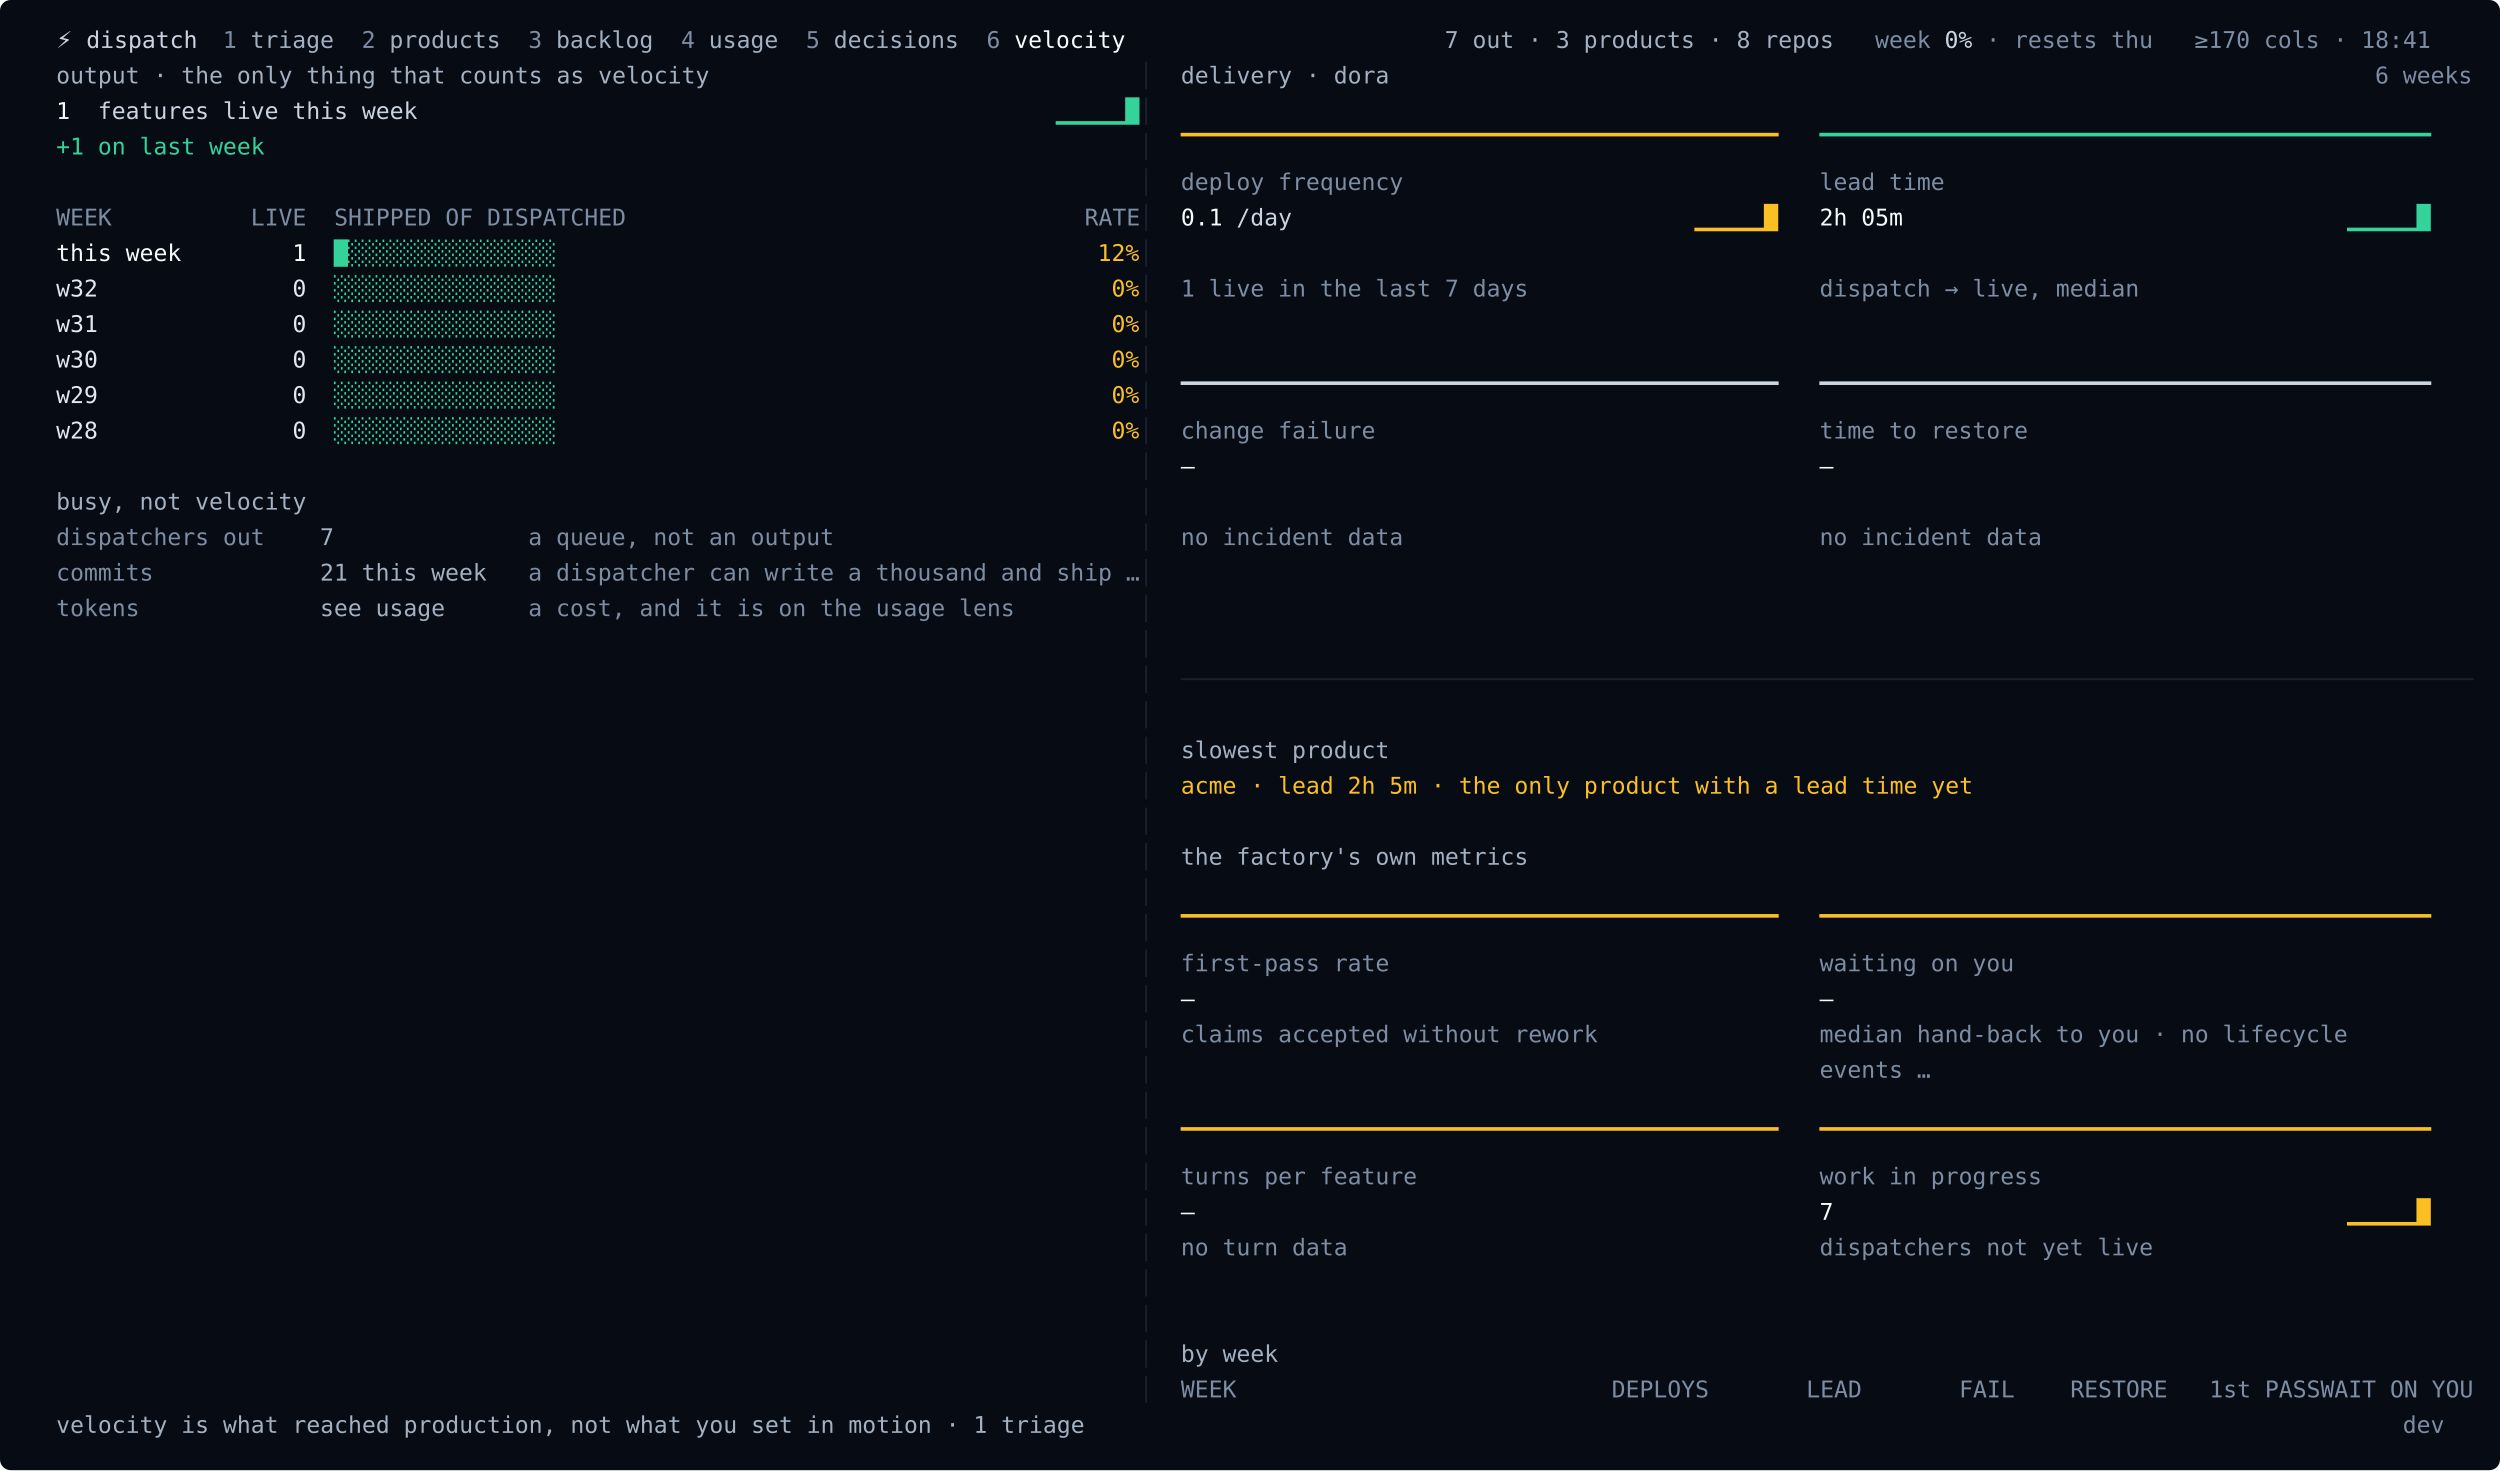
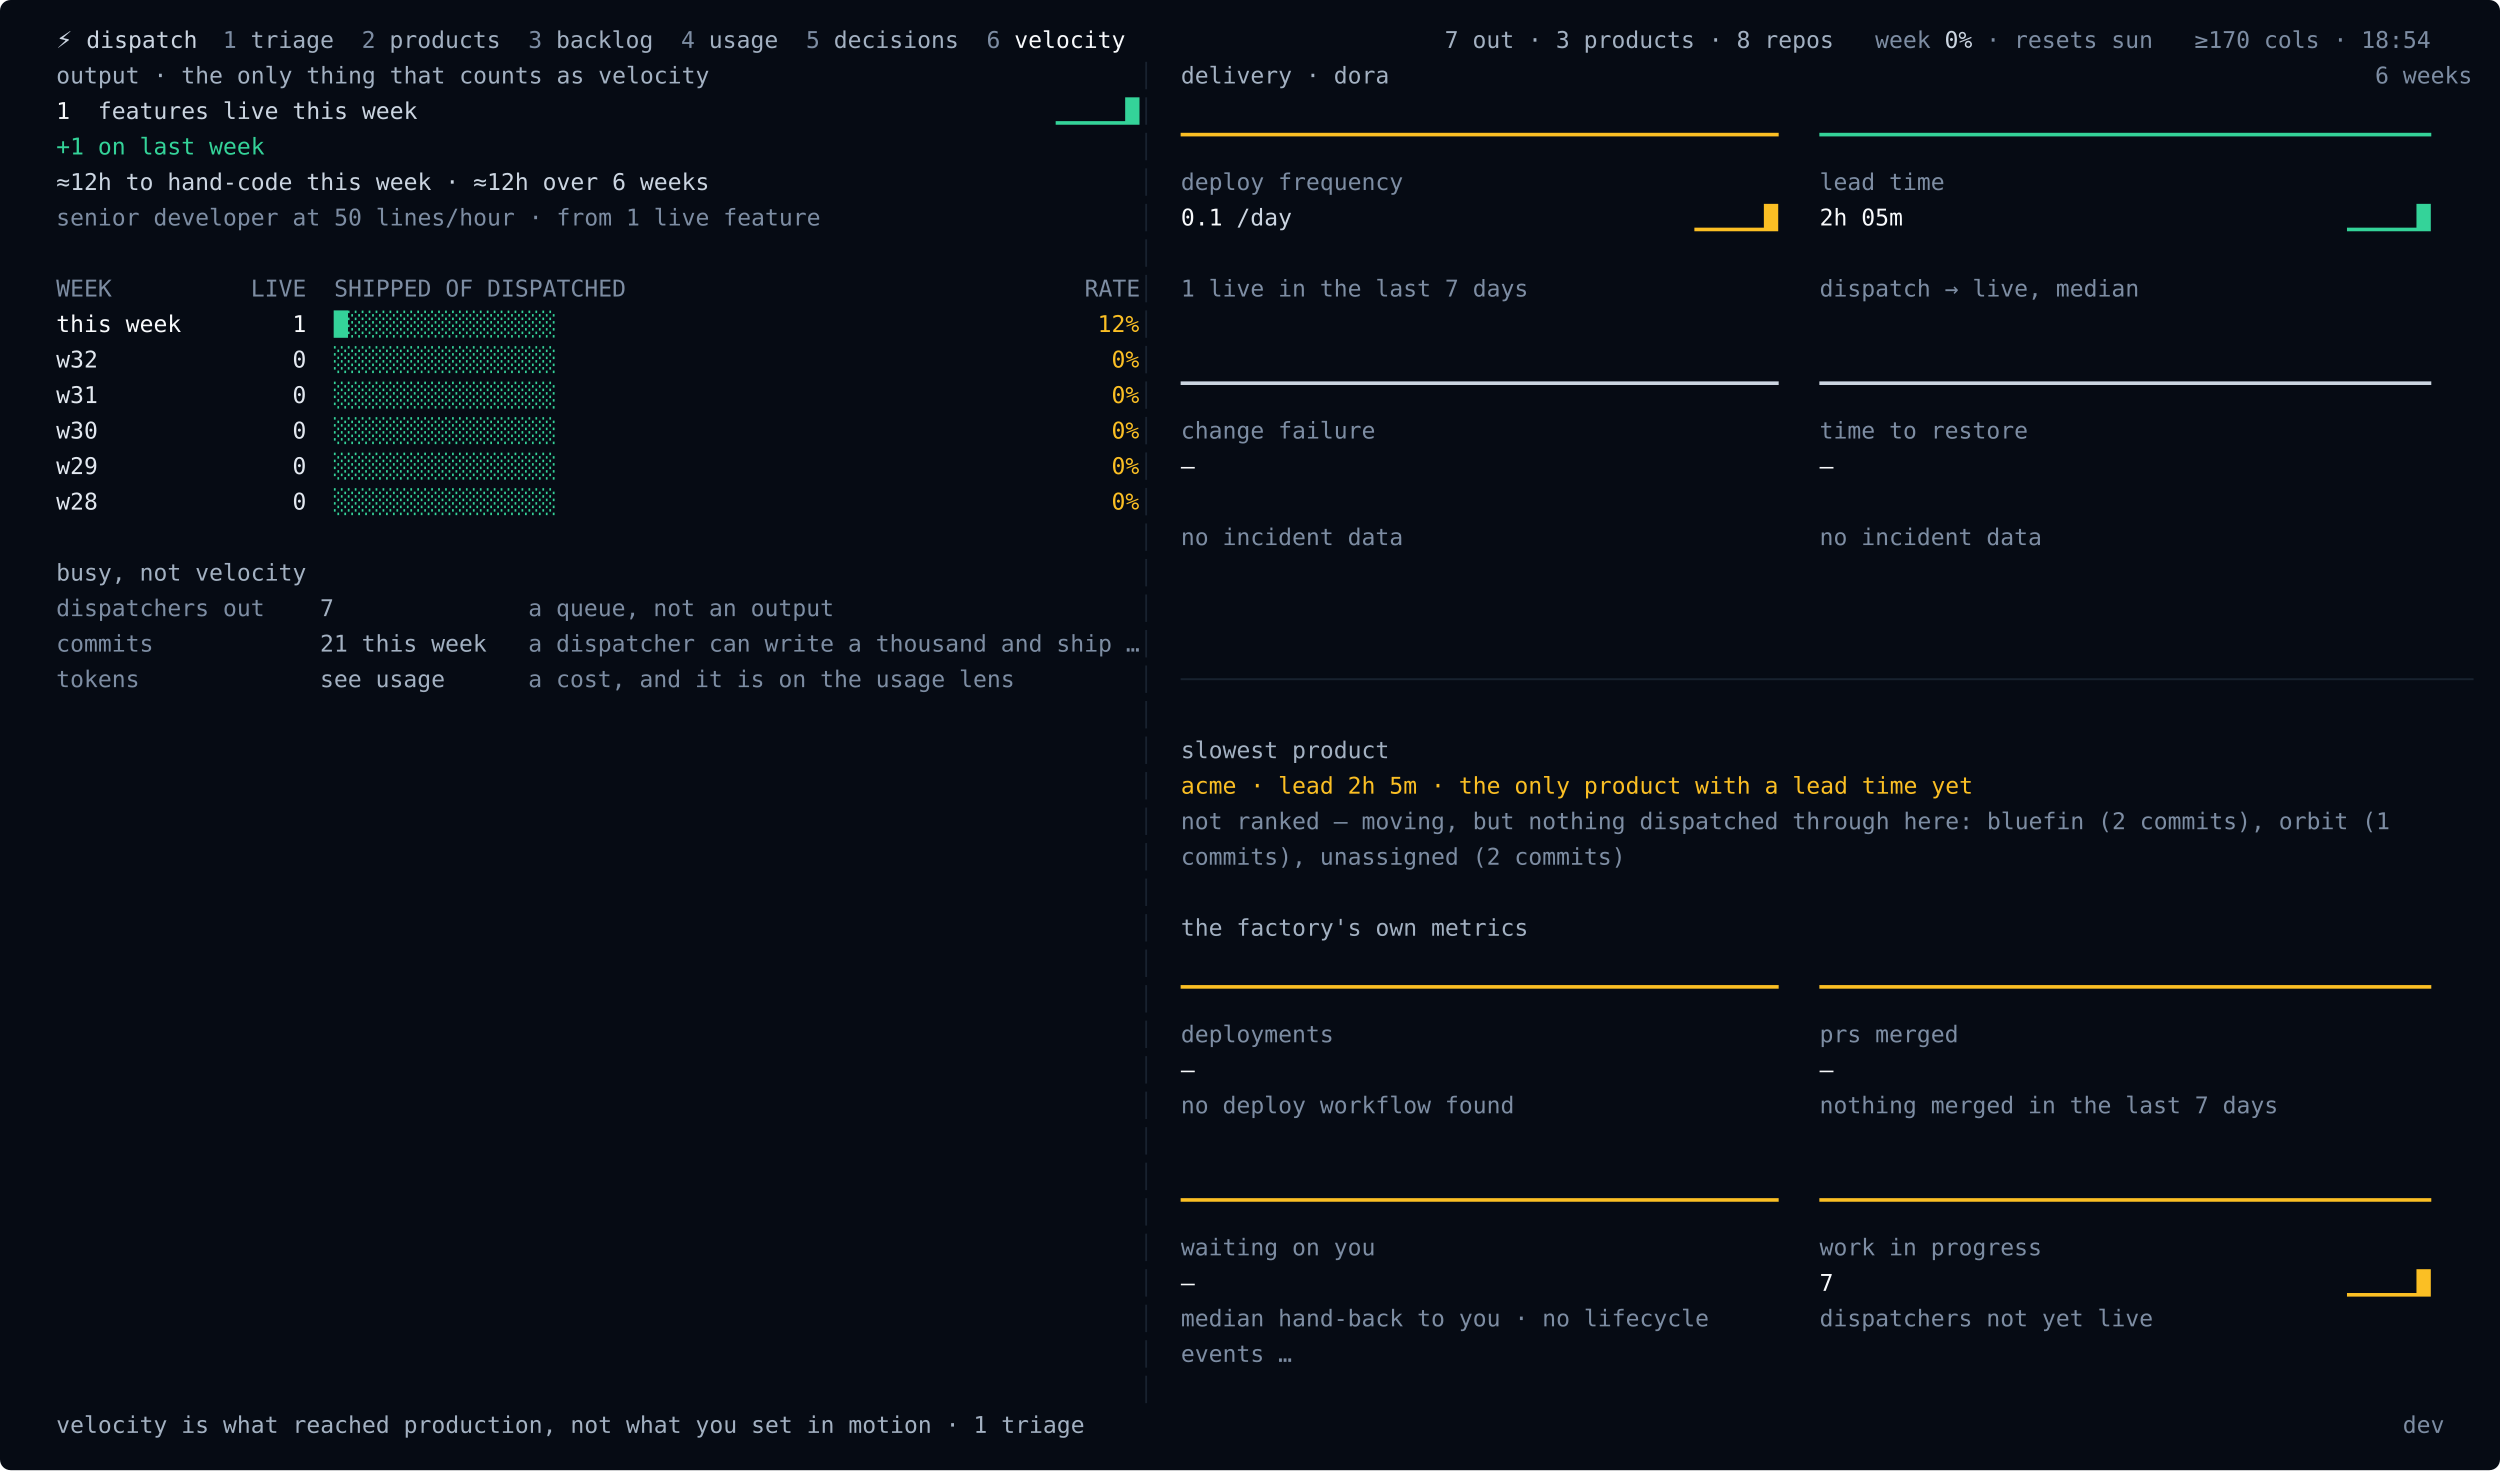
<svg xmlns="http://www.w3.org/2000/svg" width="1408" height="828" viewBox="0 0 1408 828" role="img" aria-label="The velocity lens">
  <rect width="1408" height="828" rx="6" fill="#060b14" />
  <g font-family="ui-monospace, SFMono-Regular, Menlo, Consolas, 'DejaVu Sans Mono', monospace" font-size="13.0" xml:space="preserve">
    <text xml:space="preserve" y="27.00" fill="#e2e8f0">
      <tspan x="16.00">  </tspan>
      <tspan x="31.64" fill="#cbd5e1">⚡ dispatch</tspan>
      <tspan x="109.84">  </tspan>
      <tspan x="125.48" fill="#7d8da3">1 </tspan>
      <tspan x="141.12" fill="#a3b1c2">triage</tspan>
      <tspan x="188.04">  </tspan>
      <tspan x="203.68" fill="#7d8da3">2 </tspan>
      <tspan x="219.32" fill="#a3b1c2">products</tspan>
      <tspan x="281.88">  </tspan>
      <tspan x="297.52" fill="#7d8da3">3 </tspan>
      <tspan x="313.16" fill="#a3b1c2">backlog</tspan>
      <tspan x="367.90">  </tspan>
      <tspan x="383.54" fill="#7d8da3">4 </tspan>
      <tspan x="399.18" fill="#a3b1c2">usage</tspan>
      <tspan x="438.28">  </tspan>
      <tspan x="453.92" fill="#7d8da3">5 </tspan>
      <tspan x="469.56" fill="#a3b1c2">decisions</tspan>
      <tspan x="539.94">  </tspan>
      <tspan x="555.58" fill="#7d8da3">6 </tspan>
      <tspan x="571.22" fill="#f8fafc">velocity</tspan>
      <tspan x="633.78">                       </tspan>
      <tspan x="813.64" fill="#a3b1c2">7 out · 3 products · 8 repos</tspan>
      <tspan x="1032.60">   </tspan>
      <tspan x="1056.06" fill="#7d8da3">week </tspan>
      <tspan x="1095.16" fill="#cbd5e1">0%</tspan>
-       <tspan x="1110.80" fill="#7d8da3"> · resets thu</tspan>
+       <tspan x="1110.80" fill="#7d8da3"> · resets sun</tspan>
      <tspan x="1212.46">   </tspan>
-       <tspan x="1235.92" fill="#7d8da3">≥170 cols · 18:41</tspan>
+       <tspan x="1235.92" fill="#7d8da3">≥170 cols · 18:54</tspan>
    </text>
    <text xml:space="preserve" y="47.00" fill="#e2e8f0">
      <tspan x="16.00">  </tspan>
      <tspan x="31.64" fill="#a3b1c2">output · the only thing that counts as velocity                               </tspan>
      <tspan x="641.60" fill="#18222f">│</tspan>
      <tspan x="649.42">  </tspan>
      <tspan x="665.06" fill="#a3b1c2">delivery · dora                                                                  </tspan>
      <tspan x="1298.48" fill="#7d8da3">     6 weeks</tspan>
    </text>
    <text xml:space="preserve" y="67.00" fill="#e2e8f0">
      <tspan x="16.00">  </tspan>
      <tspan x="31.64" fill="#f8fafc">1  </tspan>
      <tspan x="55.10" fill="#cbd5e1">features live this week                                              </tspan>
      <tspan x="594.68" fill="#34d399">▁▁▁▁▁█</tspan>
      <tspan x="641.60" fill="#18222f">│</tspan>
    </text>
    <text xml:space="preserve" y="87.00" fill="#e2e8f0">
      <tspan x="16.00">  </tspan>
      <tspan x="31.64" fill="#34d399">+1 on last week                                                               </tspan>
      <tspan x="641.60" fill="#18222f">│</tspan>
      <tspan x="649.42">  </tspan>
      <tspan x="665.06" fill="#fbbf24">▔▔▔▔▔▔▔▔▔▔▔▔▔▔▔▔▔▔▔▔▔▔▔▔▔▔▔▔▔▔▔▔▔▔▔▔▔▔▔▔▔▔▔</tspan>
      <tspan x="1001.32">   </tspan>
      <tspan x="1024.78" fill="#34d399">▔▔▔▔▔▔▔▔▔▔▔▔▔▔▔▔▔▔▔▔▔▔▔▔▔▔▔▔▔▔▔▔▔▔▔▔▔▔▔▔▔▔▔▔</tspan>
    </text>
    <text xml:space="preserve" y="107.00" fill="#e2e8f0">
-       <tspan x="16.00">                                                                                </tspan>
+       <tspan x="16.00">  </tspan>
+       <tspan x="31.64" fill="#cbd5e1">≈12h to hand-code this week · ≈12h over 6 weeks                               </tspan>
      <tspan x="641.60" fill="#18222f">│</tspan>
      <tspan x="649.42">  </tspan>
      <tspan x="665.06" fill="#7d8da3">deploy frequency                           </tspan>
      <tspan x="1001.32">   </tspan>
      <tspan x="1024.78" fill="#7d8da3">lead time                                   </tspan>
    </text>
    <text xml:space="preserve" y="127.00" fill="#e2e8f0">
      <tspan x="16.00">  </tspan>
-       <tspan x="31.64" fill="#7d8da3">WEEK          LIVE  SHIPPED OF DISPATCHED                                 RATE</tspan>
+       <tspan x="31.64" fill="#7d8da3">senior developer at 50 lines/hour · from 1 live feature                       </tspan>
      <tspan x="641.60" fill="#18222f">│</tspan>
      <tspan x="649.42">  </tspan>
      <tspan x="665.06" fill="#f8fafc">0.1 </tspan>
      <tspan x="696.34" fill="#cbd5e1">/day                             </tspan>
      <tspan x="954.40" fill="#fbbf24">▁▁▁▁▁█</tspan>
      <tspan x="1001.32">   </tspan>
      <tspan x="1024.78" fill="#f8fafc">2h 05m </tspan>
      <tspan x="1079.52" fill="#cbd5e1">                               </tspan>
      <tspan x="1321.94" fill="#34d399">▁▁▁▁▁█</tspan>
    </text>
    <text xml:space="preserve" y="147.00" fill="#e2e8f0">
+       <tspan x="16.00">                                                                                </tspan>
+       <tspan x="641.60" fill="#18222f">│</tspan>
+       <tspan x="649.42">  </tspan>
+       <tspan x="665.06" fill="#fbbf24">                                           </tspan>
+       <tspan x="1001.32">   </tspan>
+       <tspan x="1024.78" fill="#fbbf24">                                            </tspan>
+     </text>
+     <text xml:space="preserve" y="167.00" fill="#e2e8f0">
+       <tspan x="16.00">  </tspan>
+       <tspan x="31.64" fill="#7d8da3">WEEK          LIVE  SHIPPED OF DISPATCHED                                 RATE</tspan>
+       <tspan x="641.60" fill="#18222f">│</tspan>
+       <tspan x="649.42">  </tspan>
+       <tspan x="665.06" fill="#7d8da3">1 live in the last 7 days                  </tspan>
+       <tspan x="1001.32">   </tspan>
+       <tspan x="1024.78" fill="#7d8da3">dispatch → live, median                     </tspan>
+     </text>
+     <text xml:space="preserve" y="187.00" fill="#e2e8f0">
      <tspan x="16.00">  </tspan>
      <tspan x="31.64" fill="#f8fafc">this week        1</tspan>
      <tspan x="172.40" fill="#34d399">  █░░░░░░░░░░░░░░░                                   </tspan>
      <tspan x="586.86" fill="#fbbf24">    12%</tspan>
      <tspan x="641.60" fill="#18222f">│</tspan>
      <tspan x="649.42">  </tspan>
-       <tspan x="665.06" fill="#fbbf24">                                           </tspan>
-       <tspan x="1001.32">   </tspan>
-       <tspan x="1024.78" fill="#fbbf24">                                            </tspan>
-     </text>
-     <text xml:space="preserve" y="167.00" fill="#e2e8f0">
+       <tspan x="665.06" fill="#7d8da3">                                           </tspan>
+       <tspan x="1001.32">   </tspan>
+       <tspan x="1024.78" fill="#7d8da3">                                            </tspan>
+     </text>
+     <text xml:space="preserve" y="207.00" fill="#e2e8f0">
      <tspan x="16.00">  </tspan>
      <tspan x="31.64">w32              0</tspan>
      <tspan x="172.40" fill="#34d399">  ░░░░░░░░░░░░░░░░                                   </tspan>
      <tspan x="586.86" fill="#fbbf24">     0%</tspan>
      <tspan x="641.60" fill="#18222f">│</tspan>
-       <tspan x="649.42">  </tspan>
-       <tspan x="665.06" fill="#7d8da3">1 live in the last 7 days                  </tspan>
-       <tspan x="1001.32">   </tspan>
-       <tspan x="1024.78" fill="#7d8da3">dispatch → live, median                     </tspan>
-     </text>
-     <text xml:space="preserve" y="187.00" fill="#e2e8f0">
+     </text>
+     <text xml:space="preserve" y="227.00" fill="#e2e8f0">
      <tspan x="16.00">  </tspan>
      <tspan x="31.64">w31              0</tspan>
      <tspan x="172.40" fill="#34d399">  ░░░░░░░░░░░░░░░░                                   </tspan>
      <tspan x="586.86" fill="#fbbf24">     0%</tspan>
      <tspan x="641.60" fill="#18222f">│</tspan>
      <tspan x="649.42">  </tspan>
-       <tspan x="665.06" fill="#7d8da3">                                           </tspan>
-       <tspan x="1001.32">   </tspan>
-       <tspan x="1024.78" fill="#7d8da3">                                            </tspan>
-     </text>
-     <text xml:space="preserve" y="207.00" fill="#e2e8f0">
+       <tspan x="665.06" fill="#cbd5e1">▔▔▔▔▔▔▔▔▔▔▔▔▔▔▔▔▔▔▔▔▔▔▔▔▔▔▔▔▔▔▔▔▔▔▔▔▔▔▔▔▔▔▔</tspan>
+       <tspan x="1001.32">   </tspan>
+       <tspan x="1024.78" fill="#cbd5e1">▔▔▔▔▔▔▔▔▔▔▔▔▔▔▔▔▔▔▔▔▔▔▔▔▔▔▔▔▔▔▔▔▔▔▔▔▔▔▔▔▔▔▔▔</tspan>
+     </text>
+     <text xml:space="preserve" y="247.00" fill="#e2e8f0">
      <tspan x="16.00">  </tspan>
      <tspan x="31.64">w30              0</tspan>
      <tspan x="172.40" fill="#34d399">  ░░░░░░░░░░░░░░░░                                   </tspan>
      <tspan x="586.86" fill="#fbbf24">     0%</tspan>
      <tspan x="641.60" fill="#18222f">│</tspan>
-     </text>
-     <text xml:space="preserve" y="227.00" fill="#e2e8f0">
+       <tspan x="649.42">  </tspan>
+       <tspan x="665.06" fill="#7d8da3">change failure                             </tspan>
+       <tspan x="1001.32">   </tspan>
+       <tspan x="1024.78" fill="#7d8da3">time to restore                             </tspan>
+     </text>
+     <text xml:space="preserve" y="267.00" fill="#e2e8f0">
      <tspan x="16.00">  </tspan>
      <tspan x="31.64">w29              0</tspan>
      <tspan x="172.40" fill="#34d399">  ░░░░░░░░░░░░░░░░                                   </tspan>
      <tspan x="586.86" fill="#fbbf24">     0%</tspan>
-       <tspan x="641.60" fill="#18222f">│</tspan>
-       <tspan x="649.42">  </tspan>
-       <tspan x="665.06" fill="#cbd5e1">▔▔▔▔▔▔▔▔▔▔▔▔▔▔▔▔▔▔▔▔▔▔▔▔▔▔▔▔▔▔▔▔▔▔▔▔▔▔▔▔▔▔▔</tspan>
-       <tspan x="1001.32">   </tspan>
-       <tspan x="1024.78" fill="#cbd5e1">▔▔▔▔▔▔▔▔▔▔▔▔▔▔▔▔▔▔▔▔▔▔▔▔▔▔▔▔▔▔▔▔▔▔▔▔▔▔▔▔▔▔▔▔</tspan>
-     </text>
-     <text xml:space="preserve" y="247.00" fill="#e2e8f0">
-       <tspan x="16.00">  </tspan>
-       <tspan x="31.64">w28              0</tspan>
-       <tspan x="172.40" fill="#34d399">  ░░░░░░░░░░░░░░░░                                   </tspan>
-       <tspan x="586.86" fill="#fbbf24">     0%</tspan>
-       <tspan x="641.60" fill="#18222f">│</tspan>
-       <tspan x="649.42">  </tspan>
-       <tspan x="665.06" fill="#7d8da3">change failure                             </tspan>
-       <tspan x="1001.32">   </tspan>
-       <tspan x="1024.78" fill="#7d8da3">time to restore                             </tspan>
-     </text>
-     <text xml:space="preserve" y="267.00" fill="#e2e8f0">
-       <tspan x="16.00">                                                                                </tspan>
      <tspan x="641.60" fill="#18222f">│</tspan>
      <tspan x="649.42">  </tspan>
      <tspan x="665.06" fill="#f8fafc">— </tspan>
      <tspan x="680.70" fill="#cbd5e1">                                         </tspan>
      <tspan x="1001.32">   </tspan>
      <tspan x="1024.78" fill="#f8fafc">— </tspan>
      <tspan x="1040.42" fill="#cbd5e1">                                          </tspan>
    </text>
    <text xml:space="preserve" y="287.00" fill="#e2e8f0">
      <tspan x="16.00">  </tspan>
+       <tspan x="31.64">w28              0</tspan>
+       <tspan x="172.40" fill="#34d399">  ░░░░░░░░░░░░░░░░                                   </tspan>
+       <tspan x="586.86" fill="#fbbf24">     0%</tspan>
+       <tspan x="641.60" fill="#18222f">│</tspan>
+       <tspan x="649.42">  </tspan>
+       <tspan x="665.06" fill="#fbbf24">                                           </tspan>
+       <tspan x="1001.32">   </tspan>
+       <tspan x="1024.78" fill="#fbbf24">                                            </tspan>
+     </text>
+     <text xml:space="preserve" y="307.00" fill="#e2e8f0">
+       <tspan x="16.00">                                                                                </tspan>
+       <tspan x="641.60" fill="#18222f">│</tspan>
+       <tspan x="649.42">  </tspan>
+       <tspan x="665.06" fill="#7d8da3">no incident data                           </tspan>
+       <tspan x="1001.32">   </tspan>
+       <tspan x="1024.78" fill="#7d8da3">no incident data                            </tspan>
+     </text>
+     <text xml:space="preserve" y="327.00" fill="#e2e8f0">
+       <tspan x="16.00">  </tspan>
      <tspan x="31.64" fill="#a3b1c2">busy, not velocity                                                            </tspan>
      <tspan x="641.60" fill="#18222f">│</tspan>
      <tspan x="649.42">  </tspan>
-       <tspan x="665.06" fill="#fbbf24">                                           </tspan>
-       <tspan x="1001.32">   </tspan>
-       <tspan x="1024.78" fill="#fbbf24">                                            </tspan>
-     </text>
-     <text xml:space="preserve" y="307.00" fill="#e2e8f0">
+       <tspan x="665.06" fill="#7d8da3">                                           </tspan>
+       <tspan x="1001.32">   </tspan>
+       <tspan x="1024.78" fill="#7d8da3">                                            </tspan>
+     </text>
+     <text xml:space="preserve" y="347.00" fill="#e2e8f0">
      <tspan x="16.00">  </tspan>
      <tspan x="31.64" fill="#7d8da3">dispatchers out    </tspan>
      <tspan x="180.22" fill="#a3b1c2">7              </tspan>
      <tspan x="297.52" fill="#7d8da3">a queue, not an output                      </tspan>
      <tspan x="641.60" fill="#18222f">│</tspan>
-       <tspan x="649.42">  </tspan>
-       <tspan x="665.06" fill="#7d8da3">no incident data                           </tspan>
-       <tspan x="1001.32">   </tspan>
-       <tspan x="1024.78" fill="#7d8da3">no incident data                            </tspan>
-     </text>
-     <text xml:space="preserve" y="327.00" fill="#e2e8f0">
+     </text>
+     <text xml:space="preserve" y="367.00" fill="#e2e8f0">
      <tspan x="16.00">  </tspan>
      <tspan x="31.64" fill="#7d8da3">commits            </tspan>
      <tspan x="180.22" fill="#a3b1c2">21 this week   </tspan>
      <tspan x="297.52" fill="#7d8da3">a dispatcher can write a thousand and ship …</tspan>
      <tspan x="641.60" fill="#18222f">│</tspan>
-       <tspan x="649.42">  </tspan>
-       <tspan x="665.06" fill="#7d8da3">                                           </tspan>
-       <tspan x="1001.32">   </tspan>
-       <tspan x="1024.78" fill="#7d8da3">                                            </tspan>
-     </text>
-     <text xml:space="preserve" y="347.00" fill="#e2e8f0">
+     </text>
+     <text xml:space="preserve" y="387.00" fill="#e2e8f0">
      <tspan x="16.00">  </tspan>
      <tspan x="31.64" fill="#7d8da3">tokens             </tspan>
      <tspan x="180.22" fill="#a3b1c2">see usage      </tspan>
      <tspan x="297.52" fill="#7d8da3">a cost, and it is on the usage lens         </tspan>
      <tspan x="641.60" fill="#18222f">│</tspan>
-     </text>
-     <text xml:space="preserve" y="367.00" fill="#e2e8f0">
-       <tspan x="16.00">                                                                                </tspan>
-       <tspan x="641.60" fill="#18222f">│</tspan>
-     </text>
-     <text xml:space="preserve" y="387.00" fill="#e2e8f0">
-       <tspan x="16.00">                                                                                </tspan>
-       <tspan x="641.60" fill="#18222f">│</tspan>
      <tspan x="649.42">  </tspan>
      <tspan x="665.06" fill="#18222f">─────────────────────────────────────────────────────────────────────────────────────────────</tspan>
    </text>
    <text xml:space="preserve" y="407.00" fill="#e2e8f0">
      <tspan x="16.00">                                                                                </tspan>
      <tspan x="641.60" fill="#18222f">│</tspan>
    </text>
    <text xml:space="preserve" y="427.00" fill="#e2e8f0">
      <tspan x="16.00">                                                                                </tspan>
      <tspan x="641.60" fill="#18222f">│</tspan>
      <tspan x="649.42">  </tspan>
      <tspan x="665.06" fill="#a3b1c2">slowest product</tspan>
    </text>
    <text xml:space="preserve" y="447.00" fill="#e2e8f0">
      <tspan x="16.00">                                                                                </tspan>
      <tspan x="641.60" fill="#18222f">│</tspan>
      <tspan x="649.42">  </tspan>
      <tspan x="665.06" fill="#fbbf24">acme · lead 2h 5m · the only product with a lead time yet</tspan>
    </text>
    <text xml:space="preserve" y="467.00" fill="#e2e8f0">
      <tspan x="16.00">                                                                                </tspan>
      <tspan x="641.60" fill="#18222f">│</tspan>
+       <tspan x="649.42">  </tspan>
+       <tspan x="665.06" fill="#7d8da3">not ranked — moving, but nothing dispatched through here: bluefin (2 commits), orbit (1</tspan>
    </text>
    <text xml:space="preserve" y="487.00" fill="#e2e8f0">
      <tspan x="16.00">                                                                                </tspan>
      <tspan x="641.60" fill="#18222f">│</tspan>
      <tspan x="649.42">  </tspan>
+       <tspan x="665.06" fill="#7d8da3">commits), unassigned (2 commits)</tspan>
+     </text>
+     <text xml:space="preserve" y="507.00" fill="#e2e8f0">
+       <tspan x="16.00">                                                                                </tspan>
+       <tspan x="641.60" fill="#18222f">│</tspan>
+     </text>
+     <text xml:space="preserve" y="527.00" fill="#e2e8f0">
+       <tspan x="16.00">                                                                                </tspan>
+       <tspan x="641.60" fill="#18222f">│</tspan>
+       <tspan x="649.42">  </tspan>
      <tspan x="665.06" fill="#a3b1c2">the factory's own metrics</tspan>
    </text>
-     <text xml:space="preserve" y="507.00" fill="#e2e8f0">
-       <tspan x="16.00">                                                                                </tspan>
-       <tspan x="641.60" fill="#18222f">│</tspan>
-     </text>
-     <text xml:space="preserve" y="527.00" fill="#e2e8f0">
+     <text xml:space="preserve" y="547.00" fill="#e2e8f0">
+       <tspan x="16.00">                                                                                </tspan>
+       <tspan x="641.60" fill="#18222f">│</tspan>
+     </text>
+     <text xml:space="preserve" y="567.00" fill="#e2e8f0">
      <tspan x="16.00">                                                                                </tspan>
      <tspan x="641.60" fill="#18222f">│</tspan>
      <tspan x="649.42">  </tspan>
      <tspan x="665.06" fill="#fbbf24">▔▔▔▔▔▔▔▔▔▔▔▔▔▔▔▔▔▔▔▔▔▔▔▔▔▔▔▔▔▔▔▔▔▔▔▔▔▔▔▔▔▔▔</tspan>
      <tspan x="1001.32">   </tspan>
      <tspan x="1024.78" fill="#fbbf24">▔▔▔▔▔▔▔▔▔▔▔▔▔▔▔▔▔▔▔▔▔▔▔▔▔▔▔▔▔▔▔▔▔▔▔▔▔▔▔▔▔▔▔▔</tspan>
    </text>
-     <text xml:space="preserve" y="547.00" fill="#e2e8f0">
-       <tspan x="16.00">                                                                                </tspan>
-       <tspan x="641.60" fill="#18222f">│</tspan>
-       <tspan x="649.42">  </tspan>
-       <tspan x="665.06" fill="#7d8da3">first-pass rate                            </tspan>
-       <tspan x="1001.32">   </tspan>
-       <tspan x="1024.78" fill="#7d8da3">waiting on you                              </tspan>
-     </text>
-     <text xml:space="preserve" y="567.00" fill="#e2e8f0">
+     <text xml:space="preserve" y="587.00" fill="#e2e8f0">
+       <tspan x="16.00">                                                                                </tspan>
+       <tspan x="641.60" fill="#18222f">│</tspan>
+       <tspan x="649.42">  </tspan>
+       <tspan x="665.06" fill="#7d8da3">deployments                                </tspan>
+       <tspan x="1001.32">   </tspan>
+       <tspan x="1024.78" fill="#7d8da3">prs merged                                  </tspan>
+     </text>
+     <text xml:space="preserve" y="607.00" fill="#e2e8f0">
      <tspan x="16.00">                                                                                </tspan>
      <tspan x="641.60" fill="#18222f">│</tspan>
      <tspan x="649.42">  </tspan>
      <tspan x="665.06" fill="#f8fafc">— </tspan>
      <tspan x="680.70" fill="#cbd5e1">                                         </tspan>
      <tspan x="1001.32">   </tspan>
      <tspan x="1024.78" fill="#f8fafc">— </tspan>
      <tspan x="1040.42" fill="#cbd5e1">                                          </tspan>
    </text>
-     <text xml:space="preserve" y="587.00" fill="#e2e8f0">
-       <tspan x="16.00">                                                                                </tspan>
-       <tspan x="641.60" fill="#18222f">│</tspan>
-       <tspan x="649.42">  </tspan>
-       <tspan x="665.06" fill="#7d8da3">claims accepted without rework             </tspan>
-       <tspan x="1001.32">   </tspan>
-       <tspan x="1024.78" fill="#7d8da3">median hand-back to you · no lifecycle      </tspan>
-     </text>
-     <text xml:space="preserve" y="607.00" fill="#e2e8f0">
+     <text xml:space="preserve" y="627.00" fill="#e2e8f0">
+       <tspan x="16.00">                                                                                </tspan>
+       <tspan x="641.60" fill="#18222f">│</tspan>
+       <tspan x="649.42">  </tspan>
+       <tspan x="665.06" fill="#7d8da3">no deploy workflow found                   </tspan>
+       <tspan x="1001.32">   </tspan>
+       <tspan x="1024.78" fill="#7d8da3">nothing merged in the last 7 days           </tspan>
+     </text>
+     <text xml:space="preserve" y="647.00" fill="#e2e8f0">
      <tspan x="16.00">                                                                                </tspan>
      <tspan x="641.60" fill="#18222f">│</tspan>
      <tspan x="649.42">  </tspan>
      <tspan x="665.06" fill="#7d8da3">                                           </tspan>
      <tspan x="1001.32">   </tspan>
-       <tspan x="1024.78" fill="#7d8da3">events …                                    </tspan>
-     </text>
-     <text xml:space="preserve" y="627.00" fill="#e2e8f0">
-       <tspan x="16.00">                                                                                </tspan>
-       <tspan x="641.60" fill="#18222f">│</tspan>
-     </text>
-     <text xml:space="preserve" y="647.00" fill="#e2e8f0">
+       <tspan x="1024.78" fill="#7d8da3">                                            </tspan>
+     </text>
+     <text xml:space="preserve" y="667.00" fill="#e2e8f0">
+       <tspan x="16.00">                                                                                </tspan>
+       <tspan x="641.60" fill="#18222f">│</tspan>
+     </text>
+     <text xml:space="preserve" y="687.00" fill="#e2e8f0">
      <tspan x="16.00">                                                                                </tspan>
      <tspan x="641.60" fill="#18222f">│</tspan>
      <tspan x="649.42">  </tspan>
      <tspan x="665.06" fill="#fbbf24">▔▔▔▔▔▔▔▔▔▔▔▔▔▔▔▔▔▔▔▔▔▔▔▔▔▔▔▔▔▔▔▔▔▔▔▔▔▔▔▔▔▔▔</tspan>
      <tspan x="1001.32">   </tspan>
      <tspan x="1024.78" fill="#fbbf24">▔▔▔▔▔▔▔▔▔▔▔▔▔▔▔▔▔▔▔▔▔▔▔▔▔▔▔▔▔▔▔▔▔▔▔▔▔▔▔▔▔▔▔▔</tspan>
    </text>
-     <text xml:space="preserve" y="667.00" fill="#e2e8f0">
-       <tspan x="16.00">                                                                                </tspan>
-       <tspan x="641.60" fill="#18222f">│</tspan>
-       <tspan x="649.42">  </tspan>
-       <tspan x="665.06" fill="#7d8da3">turns per feature                          </tspan>
+     <text xml:space="preserve" y="707.00" fill="#e2e8f0">
+       <tspan x="16.00">                                                                                </tspan>
+       <tspan x="641.60" fill="#18222f">│</tspan>
+       <tspan x="649.42">  </tspan>
+       <tspan x="665.06" fill="#7d8da3">waiting on you                             </tspan>
      <tspan x="1001.32">   </tspan>
      <tspan x="1024.78" fill="#7d8da3">work in progress                            </tspan>
    </text>
-     <text xml:space="preserve" y="687.00" fill="#e2e8f0">
+     <text xml:space="preserve" y="727.00" fill="#e2e8f0">
      <tspan x="16.00">                                                                                </tspan>
      <tspan x="641.60" fill="#18222f">│</tspan>
      <tspan x="649.42">  </tspan>
      <tspan x="665.06" fill="#f8fafc">— </tspan>
      <tspan x="680.70" fill="#cbd5e1">                                         </tspan>
      <tspan x="1001.32">   </tspan>
      <tspan x="1024.78" fill="#f8fafc">7 </tspan>
      <tspan x="1040.42" fill="#cbd5e1">                                    </tspan>
      <tspan x="1321.94" fill="#fbbf24">▁▁▁▁▁█</tspan>
    </text>
-     <text xml:space="preserve" y="707.00" fill="#e2e8f0">
-       <tspan x="16.00">                                                                                </tspan>
-       <tspan x="641.60" fill="#18222f">│</tspan>
-       <tspan x="649.42">  </tspan>
-       <tspan x="665.06" fill="#7d8da3">no turn data                               </tspan>
+     <text xml:space="preserve" y="747.00" fill="#e2e8f0">
+       <tspan x="16.00">                                                                                </tspan>
+       <tspan x="641.60" fill="#18222f">│</tspan>
+       <tspan x="649.42">  </tspan>
+       <tspan x="665.06" fill="#7d8da3">median hand-back to you · no lifecycle     </tspan>
      <tspan x="1001.32">   </tspan>
      <tspan x="1024.78" fill="#7d8da3">dispatchers not yet live                    </tspan>
    </text>
-     <text xml:space="preserve" y="727.00" fill="#e2e8f0">
-       <tspan x="16.00">                                                                                </tspan>
-       <tspan x="641.60" fill="#18222f">│</tspan>
-       <tspan x="649.42">  </tspan>
-       <tspan x="665.06" fill="#7d8da3">                                           </tspan>
+     <text xml:space="preserve" y="767.00" fill="#e2e8f0">
+       <tspan x="16.00">                                                                                </tspan>
+       <tspan x="641.60" fill="#18222f">│</tspan>
+       <tspan x="649.42">  </tspan>
+       <tspan x="665.06" fill="#7d8da3">events …                                   </tspan>
      <tspan x="1001.32">   </tspan>
      <tspan x="1024.78" fill="#7d8da3">                                            </tspan>
    </text>
-     <text xml:space="preserve" y="747.00" fill="#e2e8f0">
-       <tspan x="16.00">                                                                                </tspan>
-       <tspan x="641.60" fill="#18222f">│</tspan>
-     </text>
-     <text xml:space="preserve" y="767.00" fill="#e2e8f0">
-       <tspan x="16.00">                                                                                </tspan>
-       <tspan x="641.60" fill="#18222f">│</tspan>
-       <tspan x="649.42">  </tspan>
-       <tspan x="665.06" fill="#a3b1c2">by week</tspan>
-     </text>
    <text xml:space="preserve" y="787.00" fill="#e2e8f0">
      <tspan x="16.00">                                                                                </tspan>
      <tspan x="641.60" fill="#18222f">│</tspan>
-       <tspan x="649.42">  </tspan>
-       <tspan x="665.06" fill="#7d8da3">WEEK                           DEPLOYS       LEAD       FAIL    RESTORE   1st PASSWAIT ON YOU</tspan>
    </text>
    <text xml:space="preserve" y="807.00" fill="#e2e8f0">
      <tspan x="16.00">  </tspan>
      <tspan x="31.64" fill="#a3b1c2">velocity is what reached production, not what you set in motion · 1 triage</tspan>
      <tspan x="610.32">                                                                                               </tspan>
      <tspan x="1353.22" fill="#7d8da3">dev</tspan>
    </text>
  </g>
</svg>
